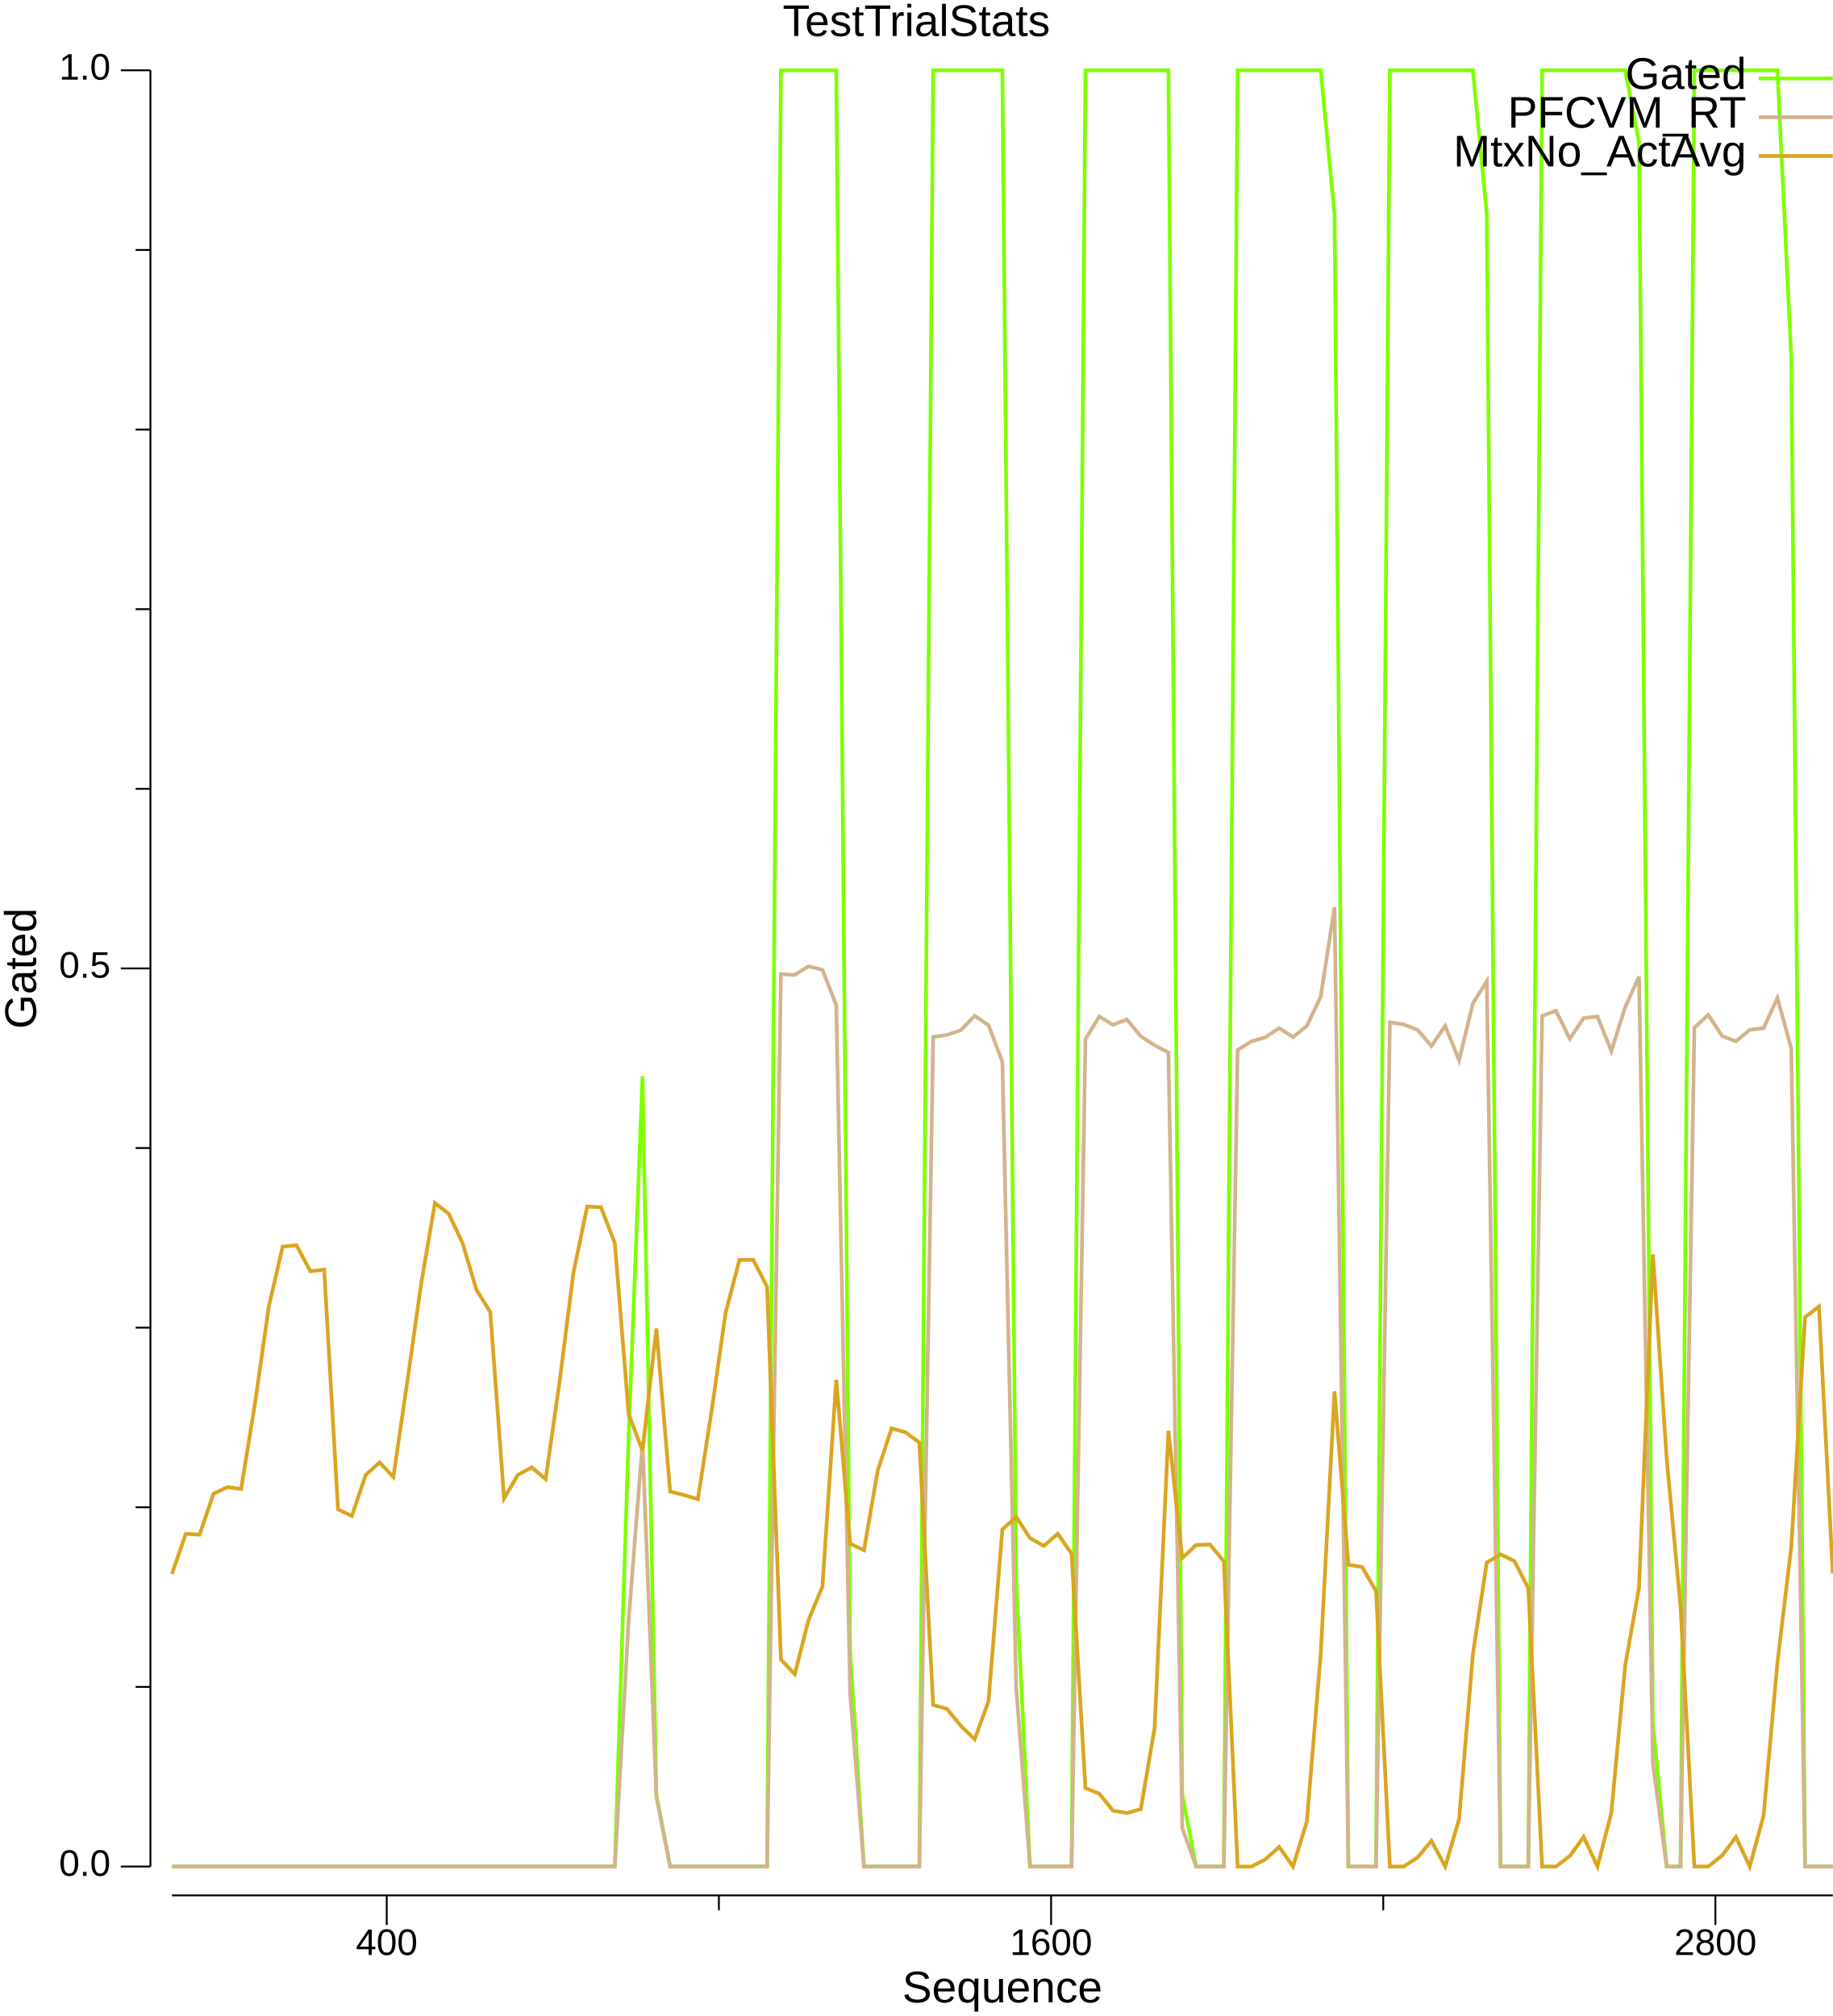
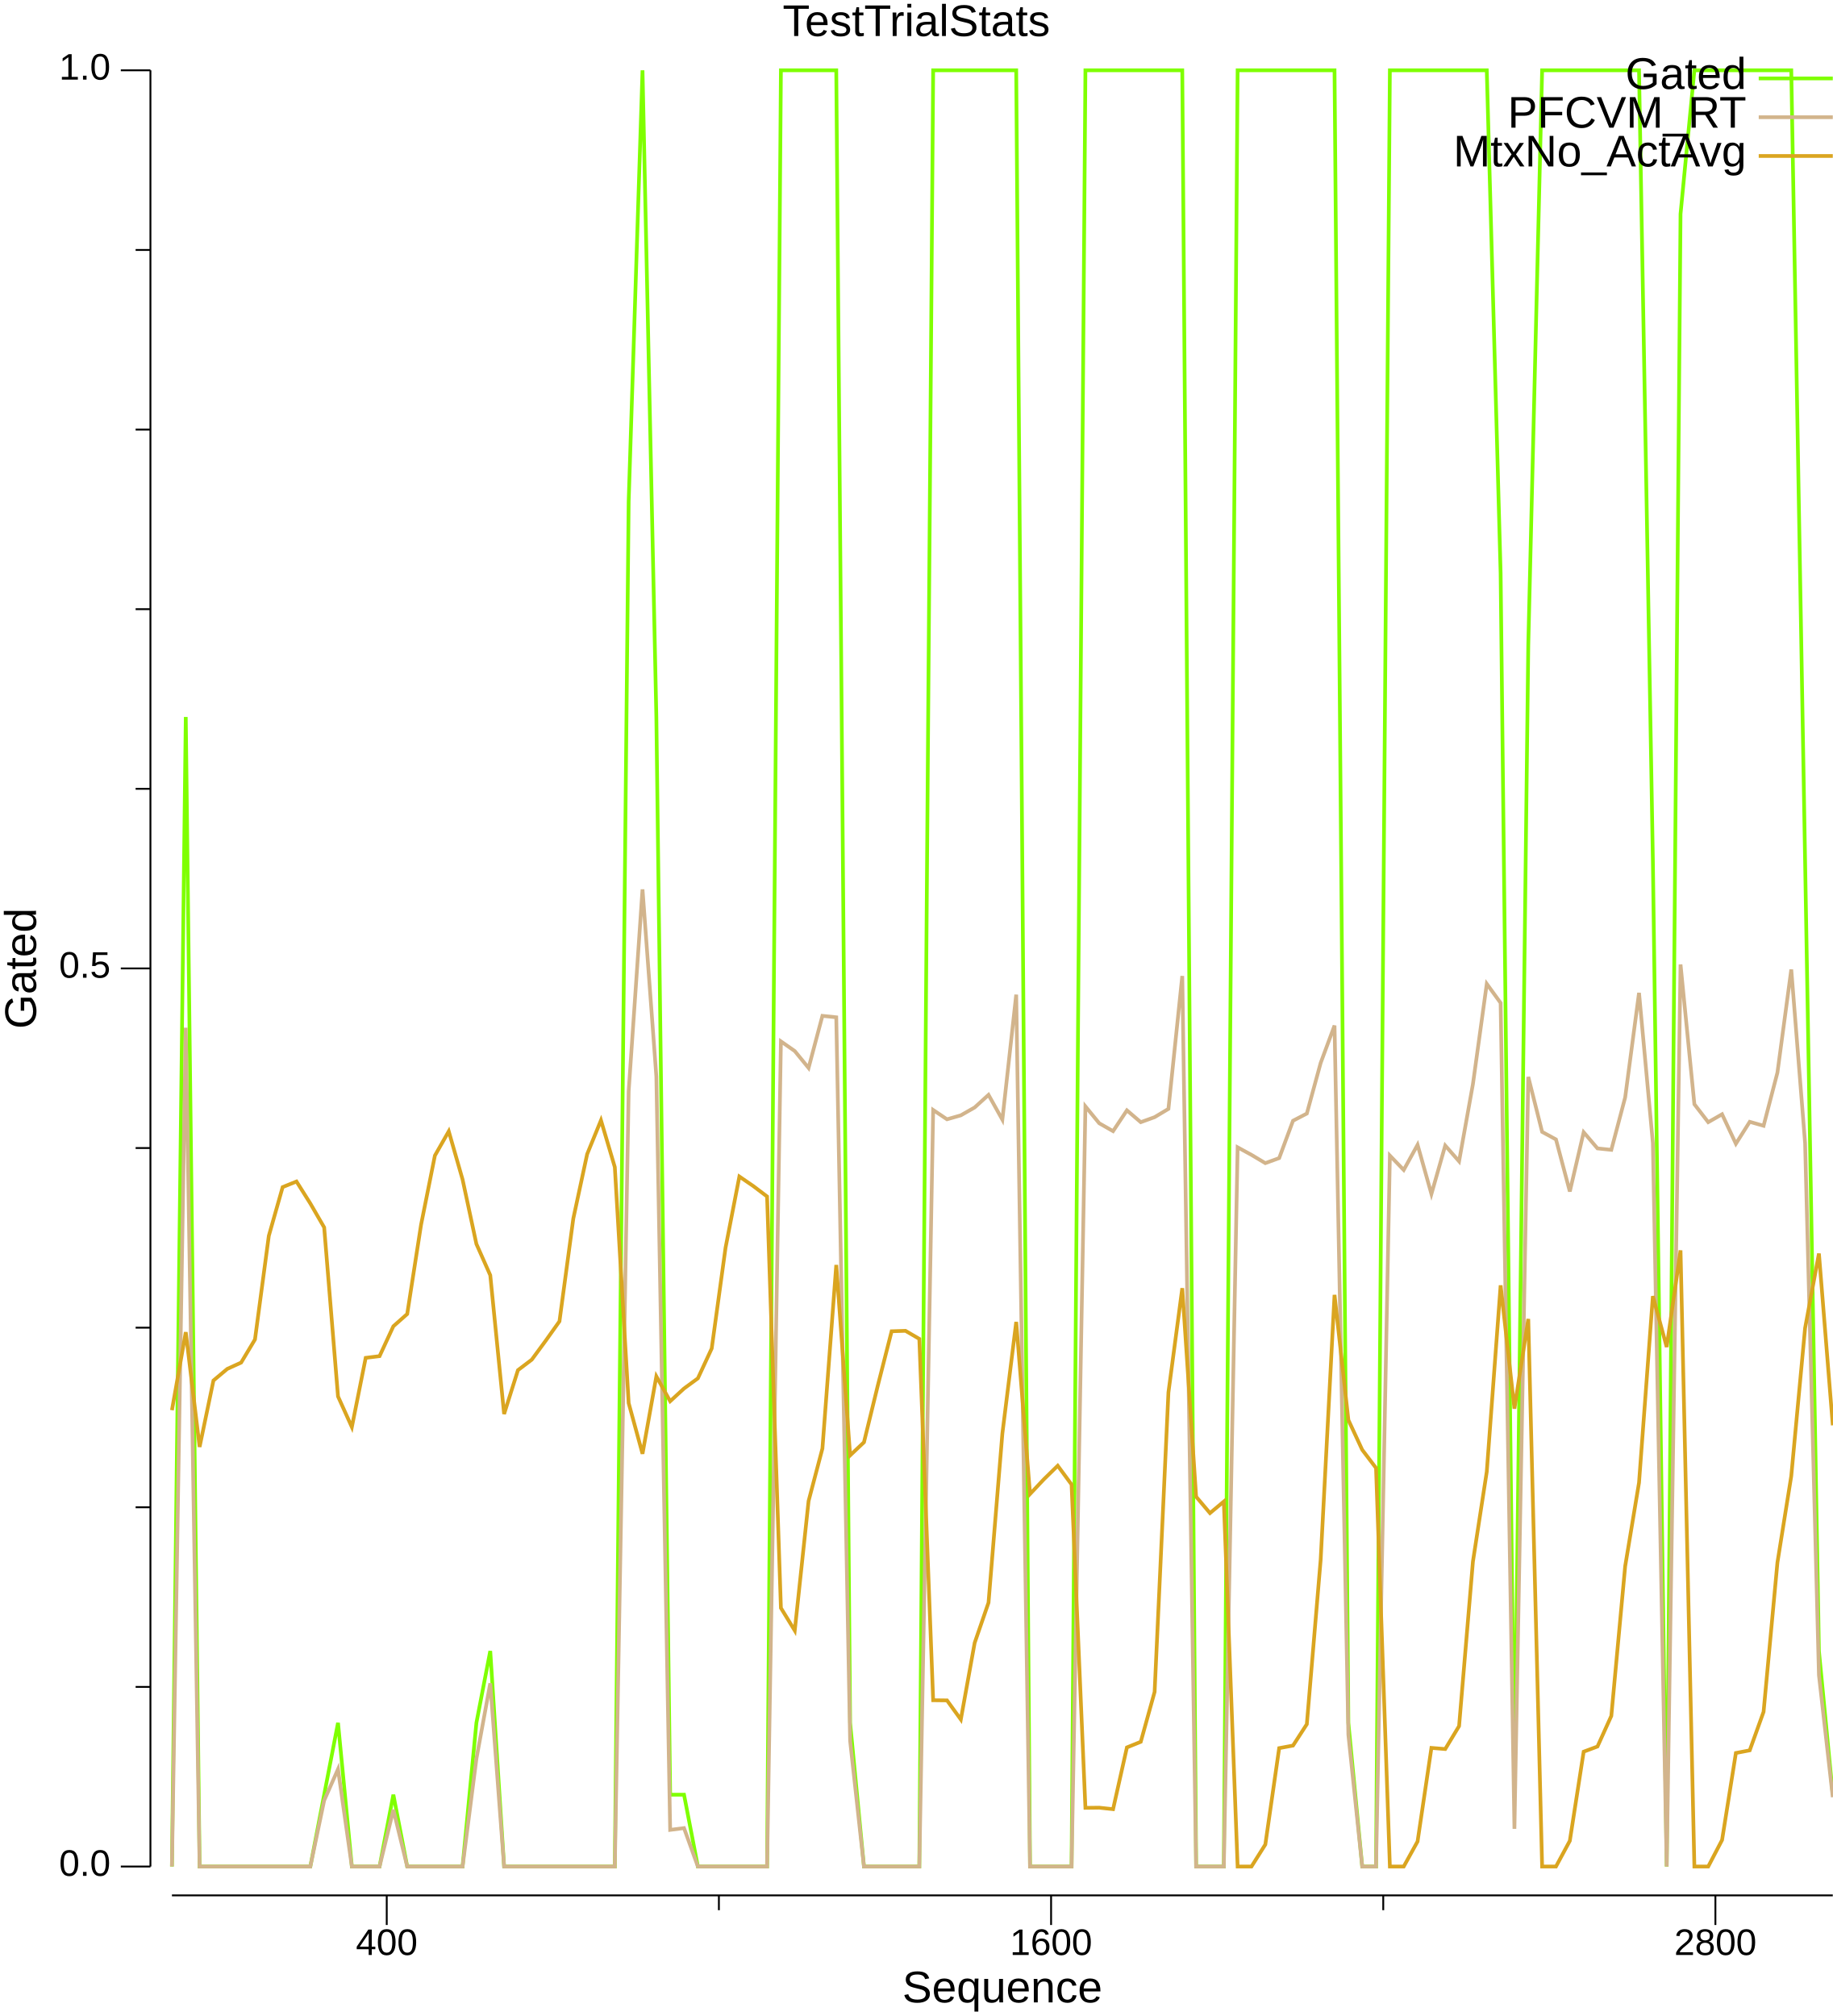
<svg xmlns="http://www.w3.org/2000/svg" width="495pt" height="544.5pt" viewBox="0 0 495 544.5">
  <g transform="scale(1, -1) translate(0, -544.5)">
    <text x="211.38" y="-534.77" transform="scale(1, -1)" style="font-family:Liberation Sans;font-variant:normal;font-weight:normal;font-style:normal;font-size:12px">TestTrialStats</text>
    <text x="243.69" y="-3.68" transform="scale(1, -1)" style="font-family:Liberation Sans;font-variant:normal;font-weight:normal;font-style:normal;font-size:12px">Sequence</text>
    <text x="96.107" y="-16.473" transform="scale(1, -1)" style="font-family:Liberation Sans;font-variant:normal;font-weight:normal;font-style:normal;font-size:10px">400</text>
    <text x="272.75" y="-16.473" transform="scale(1, -1)" style="font-family:Liberation Sans;font-variant:normal;font-weight:normal;font-style:normal;font-size:10px">1600</text>
    <text x="452.18" y="-16.473" transform="scale(1, -1)" style="font-family:Liberation Sans;font-variant:normal;font-weight:normal;font-style:normal;font-size:10px">2800</text>
    <path d="M104.45,24.578L104.45,32.578" style="fill:none;stroke:#000000;stroke-width:0.5" />
    <path d="M283.88,24.578L283.88,32.578" style="fill:none;stroke:#000000;stroke-width:0.5" />
    <path d="M463.3,24.578L463.3,32.578" style="fill:none;stroke:#000000;stroke-width:0.5" />
    <path d="M194.16,28.578L194.16,32.578" style="fill:none;stroke:#000000;stroke-width:0.5" />
    <path d="M373.59,28.578L373.59,32.578" style="fill:none;stroke:#000000;stroke-width:0.5" />
    <path d="M46.435,32.578L495,32.578" style="fill:none;stroke:#000000;stroke-width:0.5" />
    <g transform="rotate(90)">
      <text x="266.59" y="9.727" transform="scale(1, -1)" style="font-family:Liberation Sans;font-variant:normal;font-weight:normal;font-style:normal;font-size:12px">Gated</text>
    </g>
    <text x="15.949" y="-37.852" transform="scale(1, -1)" style="font-family:Liberation Sans;font-variant:normal;font-weight:normal;font-style:normal;font-size:10px">0.0</text>
    <text x="15.949" y="-280.42" transform="scale(1, -1)" style="font-family:Liberation Sans;font-variant:normal;font-weight:normal;font-style:normal;font-size:10px">0.5</text>
    <text x="15.949" y="-522.99" transform="scale(1, -1)" style="font-family:Liberation Sans;font-variant:normal;font-weight:normal;font-style:normal;font-size:10px">1.0</text>
    <path d="M32.629,40.371L40.629,40.371" style="fill:none;stroke:#000000;stroke-width:0.5" />
    <path d="M32.629,282.94L40.629,282.94" style="fill:none;stroke:#000000;stroke-width:0.5" />
    <path d="M32.629,525.51L40.629,525.51" style="fill:none;stroke:#000000;stroke-width:0.5" />
    <path d="M36.629,88.885L40.629,88.885" style="fill:none;stroke:#000000;stroke-width:0.5" />
    <path d="M36.629,137.4L40.629,137.4" style="fill:none;stroke:#000000;stroke-width:0.5" />
    <path d="M36.629,185.91L40.629,185.91" style="fill:none;stroke:#000000;stroke-width:0.5" />
    <path d="M36.629,234.43L40.629,234.43" style="fill:none;stroke:#000000;stroke-width:0.5" />
    <path d="M36.629,331.45L40.629,331.45" style="fill:none;stroke:#000000;stroke-width:0.5" />
    <path d="M36.629,379.97L40.629,379.97" style="fill:none;stroke:#000000;stroke-width:0.5" />
    <path d="M36.629,428.48L40.629,428.48" style="fill:none;stroke:#000000;stroke-width:0.5" />
    <path d="M36.629,476.99L40.629,476.99" style="fill:none;stroke:#000000;stroke-width:0.5" />
    <path d="M40.629,40.371L40.629,525.51" style="fill:none;stroke:#000000;stroke-width:0.5" />
-     <path d="M46.435,40.371L50.173,40.371L53.911,40.371L57.649,40.371L61.387,40.371L65.125,40.371L68.863,40.371L72.601,40.371L76.339,40.371L80.077,40.371L83.815,40.371L87.553,40.371L91.291,40.371L95.029,40.371L98.767,40.371L102.51,40.371L106.24,40.371L109.98,40.371L113.72,40.371L117.46,40.371L121.2,40.371L124.93,40.371L128.67,40.371L132.41,40.371L136.15,40.371L139.89,40.371L143.62,40.371L147.36,40.371L151.1,40.371L154.84,40.371L158.58,40.371L162.31,40.371L166.05,40.371L169.79,156.8L173.53,253.83L177.27,59.777L181,40.371L184.74,40.371L188.48,40.371L192.22,40.371L195.96,40.371L199.69,40.371L203.43,40.371L207.17,40.371L210.91,525.51L214.65,525.51L218.38,525.51L222.12,525.51L225.86,525.51L229.6,98.587L233.34,40.371L237.07,40.371L240.81,40.371L244.55,40.371L248.29,40.371L252.03,525.51L255.77,525.51L259.5,525.51L263.24,525.51L266.98,525.51L270.72,525.51L274.46,117.99L278.19,40.371L281.93,40.371L285.67,40.371L289.41,40.371L293.15,525.51L296.88,525.51L300.62,525.51L304.36,525.51L308.1,525.51L311.84,525.51L315.57,525.51L319.31,59.777L323.05,40.371L326.79,40.371L330.53,40.371L334.26,525.51L338,525.51L341.74,525.51L345.48,525.51L349.22,525.51L352.95,525.51L356.69,525.51L360.43,486.7L364.17,40.371L367.91,40.371L371.64,40.371L375.38,525.51L379.12,525.51L382.86,525.51L386.6,525.51L390.33,525.51L394.07,525.51L397.81,525.51L401.55,486.7L405.29,40.371L409.02,40.371L412.76,40.371L416.5,525.51L420.24,525.51L423.98,525.51L427.72,525.51L431.45,525.51L435.19,525.51L438.93,525.51L442.67,506.1L446.41,79.182L450.14,40.371L453.88,40.371L457.62,525.51L461.36,525.51L465.1,525.51L468.83,525.51L472.57,525.51L476.31,525.51L480.05,525.51L483.79,447.89L487.52,40.371L491.26,40.371L495,40.371" style="fill:none;stroke:#7FFF00" />
-     <path d="M46.435,40.371L50.173,40.371L53.911,40.371L57.649,40.371L61.387,40.371L65.125,40.371L68.863,40.371L72.601,40.371L76.339,40.371L80.077,40.371L83.815,40.371L87.553,40.371L91.291,40.371L95.029,40.371L98.767,40.371L102.51,40.371L106.24,40.371L109.98,40.371L113.72,40.371L117.46,40.371L121.2,40.371L124.93,40.371L128.67,40.371L132.41,40.371L136.15,40.371L139.89,40.371L143.62,40.371L147.36,40.371L151.1,40.371L154.84,40.371L158.58,40.371L162.31,40.371L166.05,40.371L169.79,106.93L173.53,154.86L177.27,59.194L181,40.371L184.74,40.371L188.48,40.371L192.22,40.371L195.96,40.371L199.69,40.371L203.43,40.371L207.17,40.371L210.91,281.39L214.65,281.19L218.38,283.52L222.12,282.55L225.86,273.04L229.6,87.041L233.34,40.371L237.07,40.371L240.81,40.371L244.55,40.371L248.29,40.371L252.03,264.41L255.77,264.99L259.5,266.25L263.24,270.13L266.98,267.61L270.72,257.71L274.46,88.594L278.19,40.371L281.93,40.371L285.67,40.371L289.41,40.371L293.15,263.83L296.88,269.94L300.62,267.71L304.36,269.16L308.1,264.6L311.84,262.18L315.57,260.24L319.31,50.753L323.05,40.371L326.79,40.371L330.53,40.371L334.26,260.91L338,263.24L341.74,264.31L345.48,266.83L349.22,264.41L352.95,267.42L356.69,275.27L360.43,299.43L364.17,40.371L367.91,40.371L371.64,40.371L375.38,268.39L379.12,267.8L382.86,266.35L386.6,261.98L390.33,267.42L394.07,258.1L397.81,273.53L401.55,279.45L405.29,40.371L409.02,40.371L412.76,40.371L416.5,270.13L420.24,271.49L423.98,263.92L427.72,269.55L431.45,269.94L435.19,260.62L438.93,272.46L442.67,280.71L446.41,68.218L450.14,40.371L453.88,40.371L457.62,266.93L461.36,270.42L465.1,264.7L468.83,263.24L472.57,266.35L476.31,266.83L480.05,274.98L483.79,261.3L487.52,40.371L491.26,40.371L495,40.371" style="fill:none;stroke:#D2B48C" />
-     <path d="M46.435,119.37L50.173,130.23L53.911,130.01L57.649,141.06L61.387,142.84L65.125,142.35L68.863,165.41L72.601,191.6L76.339,207.8L80.077,208.16L83.815,201.15L87.553,201.58L91.291,136.83L95.029,135.06L98.767,146.12L102.51,149.52L106.24,145.58L109.98,171.16L113.72,197.58L117.46,219.58L121.2,216.66L124.93,208.76L128.67,196.16L132.41,190.15L136.15,139.82L139.89,146.18L143.62,148.17L147.36,144.99L151.1,171.07L154.84,200.52L158.58,218.61L162.31,218.45L166.05,208.74L169.79,162.54L173.53,152.7L177.27,185.67L181,141.64L184.74,140.71L188.48,139.59L192.22,163.62L195.96,189.8L199.69,204.2L203.43,204.25L207.17,196.96L210.91,96.28L214.65,92.316L218.38,106.98L222.12,115.98L225.86,171.83L229.6,127.59L233.34,125.8L237.07,147.4L240.81,158.69L244.55,157.66L248.29,154.89L252.03,84.023L255.77,82.936L259.5,78.376L263.24,74.73L266.98,85.021L270.72,131.44L274.46,134.76L278.19,129.09L281.93,126.95L285.67,130.24L289.41,124.9L293.15,61.566L296.88,60.056L300.62,55.457L304.36,54.813L308.1,55.872L311.84,77.773L315.57,158.06L319.31,123.7L323.05,127.22L326.79,127.34L330.53,122.83L334.26,40.371L338,40.371L341.74,42.294L345.48,45.666L349.22,40.371L352.95,52.516L356.69,97.581L360.43,168.71L364.17,121.89L367.91,121.25L371.64,114.74L375.38,40.371L379.12,40.371L382.86,42.826L386.6,47.33L390.33,40.371L394.07,53.159L397.81,97.841L401.55,122.48L405.29,124.67L409.02,122.87L412.76,115.54L416.5,40.371L420.24,40.371L423.98,43.225L427.72,48.372L431.45,40.371L435.19,54.874L438.93,94.614L442.67,115.69L446.41,205.71L450.14,150.51L453.88,110.7L457.62,40.371L461.36,40.371L465.1,43.356L468.83,48.334L472.57,40.371L476.31,54.124L480.05,95.454L483.79,126.71L487.52,188.75L491.26,191.6L495,119.53" style="fill:none;stroke:#DAA520" />
+     <path d="M46.435,40.371L50.173,350.86L53.911,40.371L57.649,40.371L61.387,40.371L65.125,40.371L68.863,40.371L72.601,40.371L76.339,40.371L80.077,40.371L83.815,40.371L87.553,59.777L91.291,79.182L95.029,40.371L98.767,40.371L102.51,40.371L106.24,59.777L109.98,40.371L113.72,40.371L117.46,40.371L121.2,40.371L124.93,40.371L128.67,79.182L132.41,98.587L136.15,40.371L139.89,40.371L143.62,40.371L147.36,40.371L151.1,40.371L154.84,40.371L158.58,40.371L162.31,40.371L166.05,40.371L169.79,409.07L173.53,525.51L177.27,350.86L181,59.777L184.74,59.777L188.48,40.371L192.22,40.371L195.96,40.371L199.69,40.371L203.43,40.371L207.17,40.371L210.91,525.51L214.65,525.51L218.38,525.51L222.12,525.51L225.86,525.51L229.6,79.182L233.34,40.371L237.07,40.371L240.81,40.371L244.55,40.371L248.29,40.371L252.03,525.51L255.77,525.51L259.5,525.51L263.24,525.51L266.98,525.51L270.72,525.51L274.46,525.51L278.19,40.371L281.93,40.371L285.67,40.371L289.41,40.371L293.15,525.51L296.88,525.51L300.62,525.51L304.36,525.51L308.1,525.51L311.84,525.51L315.57,525.51L319.31,525.51L323.05,40.371L326.79,40.371L330.53,40.371L334.26,525.51L338,525.51L341.74,525.51L345.48,525.51L349.22,525.51L352.95,525.51L356.69,525.51L360.43,525.51L364.17,79.182L367.91,40.371L371.64,40.371L375.38,525.51L379.12,525.51L382.86,525.51L386.6,525.51L390.33,525.51L394.07,525.51L397.81,525.51L401.55,525.51L405.29,389.67L409.02,59.777L412.76,370.26L416.5,525.51L420.24,525.51L423.98,525.51L427.72,525.51L431.45,525.51L435.19,525.51L438.93,525.51L442.67,525.51L446.41,312.05L450.14,40.371L453.88,486.7L457.62,525.51L461.36,525.51L465.1,525.51L468.83,525.51L472.57,525.51L476.31,525.51L480.05,525.51L483.79,525.51L487.52,312.05L491.26,98.587L495,59.777" style="fill:none;stroke:#7FFF00" />
+     <path d="M46.435,40.371L50.173,266.93L53.911,40.371L57.649,40.371L61.387,40.371L65.125,40.371L68.863,40.371L72.601,40.371L76.339,40.371L80.077,40.371L83.815,40.371L87.553,58.224L91.291,66.666L95.029,40.371L98.767,40.371L102.51,40.371L106.24,55.701L109.98,40.371L113.72,40.371L117.46,40.371L121.2,40.371L124.93,40.371L128.67,69.479L132.41,89.855L136.15,40.371L139.89,40.371L143.62,40.371L147.36,40.371L151.1,40.371L154.84,40.371L158.58,40.371L162.31,40.371L166.05,40.371L169.79,249.76L173.53,304.29L177.27,253.73L181,50.268L184.74,50.753L188.48,40.371L192.22,40.371L195.96,40.371L199.69,40.371L203.43,40.371L207.17,40.371L210.91,263.24L214.65,260.62L218.38,256.06L222.12,270.13L225.86,269.74L229.6,74.331L233.34,40.371L237.07,40.371L240.81,40.371L244.55,40.371L248.29,40.371L252.03,244.71L255.77,242.19L259.5,243.26L263.24,245.39L266.98,248.79L270.72,242.09L274.46,275.86L278.19,40.371L281.93,40.371L285.67,40.371L289.41,40.371L293.15,245.68L296.88,241.12L300.62,238.99L304.36,244.61L308.1,241.41L311.84,242.77L315.57,245L319.31,280.9L323.05,40.371L326.79,40.371L330.53,40.371L334.26,234.62L338,232.58L341.74,230.35L345.48,231.71L349.22,241.8L352.95,243.74L356.69,257.42L360.43,267.51L364.17,75.98L367.91,40.371L371.64,40.371L375.38,232.39L379.12,228.51L382.86,235.3L386.6,222.01L390.33,235.1L394.07,230.84L397.81,251.7L401.55,278.77L405.29,273.62L409.02,50.559L412.76,253.64L416.5,238.79L420.24,236.75L423.98,222.69L427.72,238.69L431.45,234.33L435.19,233.94L438.93,248.11L442.67,276.34L446.41,235.78L450.14,40.371L453.88,284.01L457.62,246.26L461.36,241.41L465.1,243.55L468.83,235.59L472.57,241.51L476.31,240.44L480.05,254.8L483.79,282.65L487.52,235.78L491.26,92.087L495,59.097" style="fill:none;stroke:#D2B48C" />
+     <path d="M46.435,163.62L50.173,184.7L53.911,153.7L57.649,171.64L61.387,174.78L65.125,176.48L68.863,182.72L72.601,210.71L76.339,223.88L80.077,225.39L83.815,219.45L87.553,212.99L91.291,167.34L95.029,159.06L98.767,177.76L102.51,178.22L106.24,186.29L109.98,189.6L113.72,213.7L117.46,232.39L121.2,238.95L124.93,225.94L128.67,208.51L132.41,200.08L136.15,162.59L139.89,174.44L143.62,177.27L147.36,182.36L151.1,187.62L154.84,215.38L158.58,232.78L162.31,241.92L166.05,229.27L169.79,165.55L173.53,151.85L177.27,172.76L181,166.04L184.74,169.48L188.48,172.22L192.22,180.29L195.96,207.52L199.69,226.73L203.43,224.17L207.17,221.34L210.91,110.2L214.65,104.1L218.38,139.08L222.12,153.27L225.86,202.85L229.6,151.42L233.34,154.96L237.07,170.24L240.81,184.94L244.55,185.06L248.29,182.88L252.03,85.285L255.77,85.239L259.5,80.087L263.24,100.79L266.98,111.64L270.72,157.3L274.46,187.46L278.19,140.99L281.93,144.96L285.67,148.62L289.41,143.55L293.15,56.22L296.88,56.267L300.62,55.858L304.36,72.539L308.1,74.056L311.84,87.543L315.57,168.41L319.31,196.58L323.05,140.26L326.79,135.83L330.53,138.95L334.26,40.371L338,40.371L341.74,46.314L345.48,72.347L349.22,73.042L352.95,78.815L356.69,123.26L360.43,194.77L364.17,160.98L367.91,152.92L371.64,148.01L375.38,40.371L379.12,40.371L382.86,47.141L386.6,72.41L390.33,72.102L394.07,78.303L397.81,122.73L401.55,147.01L405.29,197.34L409.02,164.03L412.76,188.27L416.5,40.371L420.24,40.371L423.98,47.31L427.72,71.392L431.45,72.784L435.19,81.059L438.93,121.49L442.67,144.05L446.41,194.43L450.14,180.69L453.88,206.79L457.62,40.371L461.36,40.371L465.1,47.532L468.83,71.034L472.57,71.752L476.31,82.157L480.05,122.47L483.79,145.85L487.52,185.79L491.26,205.94L495,159.54" style="fill:none;stroke:#DAA520" />
    <path d="M475,523.32L495,523.32" style="fill:none;stroke:#7FFF00" />
    <text x="438.98" y="-520.49" transform="scale(1, -1)" style="font-family:Liberation Sans;font-variant:normal;font-weight:normal;font-style:normal;font-size:12px">Gated</text>
    <path d="M475,512.84L495,512.84" style="fill:none;stroke:#D2B48C" />
    <text x="407.21" y="-510.02" transform="scale(1, -1)" style="font-family:Liberation Sans;font-variant:normal;font-weight:normal;font-style:normal;font-size:12px">PFCVM_RT</text>
    <path d="M475,502.37L495,502.37" style="fill:none;stroke:#DAA520" />
    <text x="392.52" y="-499.55" transform="scale(1, -1)" style="font-family:Liberation Sans;font-variant:normal;font-weight:normal;font-style:normal;font-size:12px">MtxNo_ActAvg</text>
  </g>
</svg>
